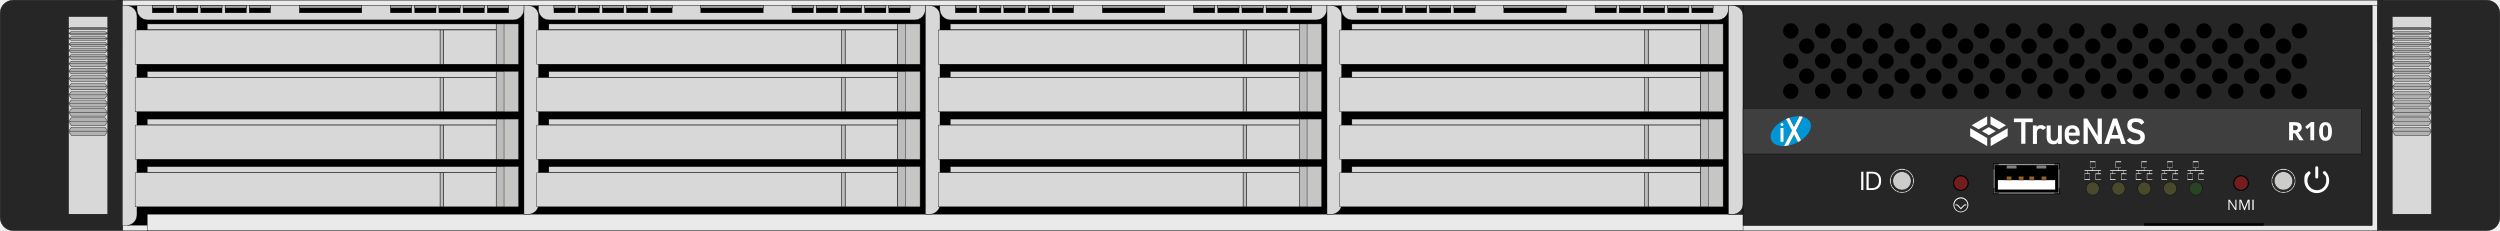
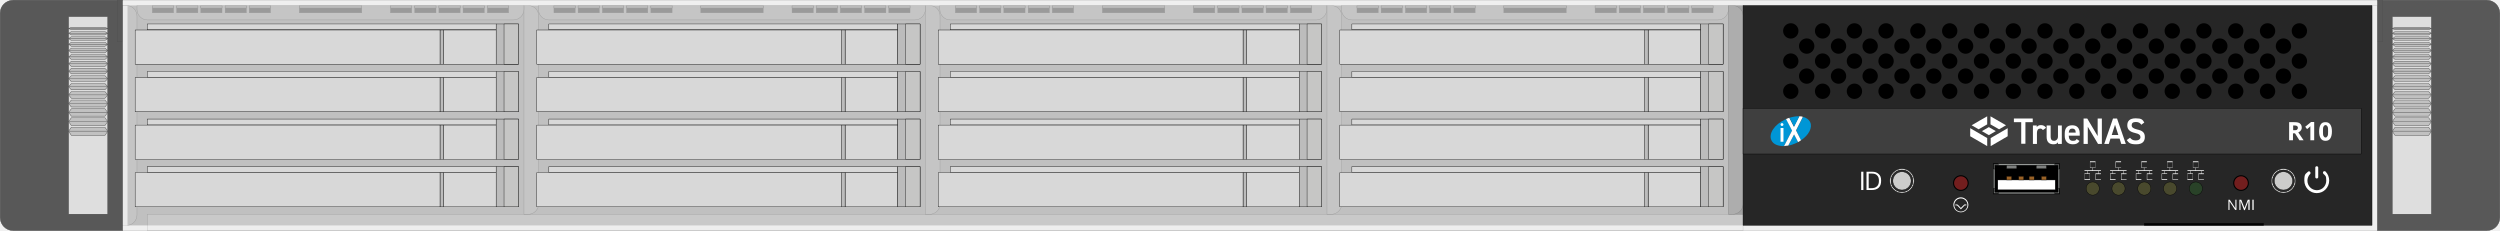
<svg xmlns="http://www.w3.org/2000/svg" id="R10" version="1.1" viewBox="0 0 1367 126.2">
  <defs>
    <style>
      .r10-cls-1 {
        fill-rule: evenodd;
      }

      .r10-cls-1, .r10-cls-2, .r10-cls-3, .r10-cls-4, .r10-cls-5 {
        stroke-width: 0px;
      }

      .r10-cls-1, .r10-cls-4, .r10-cls-6 {
        fill: #fff;
      }

      .r10-cls-7 {
        fill: #294228;
      }

      .r10-cls-7, .r10-cls-8, .r10-cls-9, .r10-cls-10, .r10-cls-11, .r10-cls-12, .r10-cls-13, .r10-cls-14, .r10-cls-15, .r10-cls-16, .r10-cls-17, .r10-cls-18, .r10-cls-19, .r10-cls-20, .r10-cls-21, .r10-cls-6, .r10-cls-22, .r10-cls-23 {
        stroke: #000;
        stroke-width: .2px;
      }

      .r10-cls-7, .r10-cls-19 {
        stroke-miterlimit: 10;
      }

      .r10-cls-2, .r10-cls-13 {
        fill: #000;
      }

      .r10-cls-8 {
        fill: #7e807f;
      }

      .r10-cls-8, .r10-cls-9, .r10-cls-10, .r10-cls-11, .r10-cls-12, .r10-cls-13, .r10-cls-14, .r10-cls-15, .r10-cls-16, .r10-cls-17, .r10-cls-18, .r10-cls-20, .r10-cls-21, .r10-cls-6, .r10-cls-22, .r10-cls-23 {
        stroke-linecap: round;
        stroke-linejoin: round;
      }

      .r10-cls-9 {
        fill: #3f3f3f;
      }

      .r10-cls-10 {
        fill: #b2b2b2;
      }

      .r10-cls-11 {
        fill: none;
      }

      .r10-cls-12 {
        fill: #262626;
      }

      .r10-cls-14 {
        fill: #d8d8d8;
      }

      .r10-cls-15 {
        fill: #c6c6c5;
      }

      .r10-cls-3 {
        fill: #0096d6;
      }

      .r10-cls-16 {
        fill: #9a6226;
      }

      .r10-cls-17 {
        fill: #2b2b2b;
      }

      .r10-cls-18 {
        fill: #a1a4a2;
      }

      .r10-cls-19 {
        fill: #49492d;
      }

      .r10-cls-20 {
        fill: #a5a5a5;
      }

      .r10-cls-21 {
        fill: #bcbcbc;
      }

      .r10-cls-22 {
        fill: #cccccb;
      }

      .r10-cls-5 {
        fill: #721e1e;
      }

      .r10-cls-23 {
        fill: #eaeaea;
      }
+ 
+       /* Contrast Fixes */
+       .sides {
+         opacity: 0.75;
+       }
+ 
+       #R10_CHASSIS .chassis {
+         opacity: 0.2;
+       }
    </style>
  </defs>
  <g id="R10_CHASSIS" data-name="R10 CHASSIS">
-     <g>
+     <g class="chassis">
      <rect class="r10-cls-13" x="69.8" y="3" width="1227.2" height="120.2" />
      <polygon class="r10-cls-23" points="69.8 3 69.8 123.2 1297.1 123.2 1297.1 3 1300 3 1300 126.1 66.9 126.1 66.9 3 69.8 3" />
      <polygon class="r10-cls-23" points="1302.9 .1 1302.9 22.8 1300 22.8 1300 3 66.9 3 66.9 22.8 64.1 22.8 64.1 .1 1302.9 .1" />
    </g>
    <g>
-       <g>
+       <g class="sides">
        <path class="r10-cls-12" d="M67,126.1H7.3c-4,0-7.2-3.2-7.2-7.2V7.3C0,3.3,3.3.1,7.3.1h59.7v126h0Z" />
        <g>
          <rect class="r10-cls-14" x="37.5" y="9.1" width="21.4" height="108" />
          <g>
            <path class="r10-cls-10" d="M39,69.6h18.4c.6.8.9,1.3,1.5,2.2h0c-.6.8-.9,1.3-1.5,2.2h-18.4c-.6-.8-.9-1.3-1.5-2.2h0c.6-.8.9-1.3,1.5-2.2Z" />
            <path class="r10-cls-10" d="M39,64.4h18.4c.6.8.9,1.3,1.5,2.1h0c-.6.8-.9,1.3-1.5,2.1h-18.4c-.6-.8-.9-1.3-1.5-2.1h0c.6-.8.9-1.3,1.5-2.1Z" />
            <path class="r10-cls-10" d="M39,59.5h18.4c.6.8.9,1.2,1.5,2h0c-.6.8-.9,1.2-1.5,2h-18.4c-.6-.8-.9-1.2-1.5-2h0c.6-.8.9-1.2,1.5-2Z" />
            <path class="r10-cls-10" d="M39,54.7h18.4c.6.7.9,1.2,1.5,1.9h0c-.6.7-.9,1.2-1.5,1.9h-18.4c-.6-.7-.9-1.2-1.5-1.9h0c.6-.7.9-1.2,1.5-1.9Z" />
            <path class="r10-cls-10" d="M39,50.1h18.4c.6.7.9,1.1,1.5,1.8h0c-.6.7-.9,1.1-1.5,1.8h-18.4c-.6-.7-.9-1.1-1.5-1.8h0c.6-.7.9-1.1,1.5-1.8Z" />
            <path class="r10-cls-10" d="M39,45.7h18.4c.6.7.9,1,1.5,1.7h0c-.6.7-.9,1-1.5,1.7h-18.4c-.6-.7-.9-1-1.5-1.7h0c.6-.7.9-1,1.5-1.7Z" />
            <path class="r10-cls-10" d="M39,41.4h18.4c.6.6.9,1,1.5,1.6h0c-.6.6-.9,1-1.5,1.6h-18.4c-.6-.6-.9-1-1.5-1.6h0c.6-.6.9-1,1.5-1.6Z" />
            <path class="r10-cls-10" d="M39,37.4h18.4l1.5,1.5h0l-1.5,1.5h-18.4l-1.5-1.5h0l1.5-1.5Z" />
            <path class="r10-cls-10" d="M39,33.5h18.4c.6.6.9.9,1.5,1.4h0c-.6.6-.9.9-1.5,1.4h-18.4c-.6-.6-.9-.9-1.5-1.4h0c.6-.6.9-.9,1.5-1.4Z" />
            <path class="r10-cls-10" d="M39,29.8h18.4c.6.5.9.8,1.5,1.4h0c-.6.5-.9.8-1.5,1.3h-18.4c-.6-.5-.9-.8-1.5-1.3h0c.6-.5.9-.8,1.5-1.4Z" />
            <path class="r10-cls-10" d="M39,26.3h18.4c.6.5.9.8,1.5,1.3h0c-.6.5-.9.8-1.5,1.3h-18.4c-.6-.5-.9-.8-1.5-1.3h0c.6-.5.9-.8,1.5-1.3Z" />
            <path class="r10-cls-10" d="M39,23.1h18.4c.6.4.9.7,1.5,1.1h0c-.6.4-.9.7-1.5,1.1h-18.4c-.6-.4-.9-.7-1.5-1.1h0c.6-.4.9-.7,1.5-1.1Z" />
            <path class="r10-cls-10" d="M39,20.1h18.4c.6.4.9.6,1.5,1h0c-.6.4-.9.6-1.5,1h-18.4c-.6-.4-.9-.6-1.5-1h0c.6-.4.9-.6,1.5-1Z" />
            <path class="r10-cls-10" d="M39,17.3h18.4c.6.4.9.5,1.5.9h0c-.6.4-.9.5-1.5.9h-18.4c-.6-.4-.9-.5-1.5-.9h0c.6-.4.9-.6,1.5-.9Z" />
            <path class="r10-cls-10" d="M39,14.9h18.4c.6.3.9.4,1.5.7h0c-.6.3-.9.4-1.5.7h-18.4c-.6-.3-.9-.4-1.5-.7h0c.6-.3.9-.4,1.5-.7Z" />
          </g>
          <line class="r10-cls-11" x1="37.5" y1="71.7" x2="58.9" y2="71.7" />
          <line class="r10-cls-11" x1="37.5" y1="66.5" x2="58.9" y2="66.5" />
          <line class="r10-cls-11" x1="58.9" y1="61.5" x2="37.5" y2="61.5" />
          <line class="r10-cls-11" x1="37.5" y1="56.6" x2="58.9" y2="56.6" />
          <line class="r10-cls-11" x1="58.9" y1="51.9" x2="37.5" y2="51.9" />
          <line class="r10-cls-11" x1="37.5" y1="47.4" x2="58.9" y2="47.4" />
          <path class="r10-cls-10" d="M58.9,43.1" />
          <line class="r10-cls-11" x1="37.5" y1="43.1" x2="58.9" y2="43.1" />
          <line class="r10-cls-11" x1="58.9" y1="38.9" x2="37.5" y2="38.9" />
          <line class="r10-cls-11" x1="37.5" y1="34.9" x2="58.9" y2="34.9" />
          <line class="r10-cls-11" x1="58.9" y1="31.1" x2="37.5" y2="31.1" />
          <line class="r10-cls-11" x1="37.5" y1="27.5" x2="58.9" y2="27.5" />
          <line class="r10-cls-11" x1="58.9" y1="24.2" x2="37.5" y2="24.2" />
          <line class="r10-cls-11" x1="37.5" y1="21.1" x2="58.9" y2="21.1" />
          <line class="r10-cls-11" x1="58.9" y1="18.2" x2="37.5" y2="18.2" />
          <line class="r10-cls-11" x1="37.5" y1="15.6" x2="58.9" y2="15.6" />
        </g>
      </g>
-       <g>
+       <g class="sides">
        <path class="r10-cls-12" d="M1300,.1h59.7c4,0,7.2,3.2,7.2,7.2v111.6c0,4-3.2,7.2-7.2,7.2h-59.7V.1h0Z" />
        <g>
          <rect class="r10-cls-14" x="1308.1" y="9.1" width="21.4" height="108" />
          <g>
            <path class="r10-cls-10" d="M1309.6,69.6h18.4c.6.8.9,1.3,1.5,2.2h0c-.6.8-.9,1.3-1.5,2.2h-18.4c-.6-.8-.9-1.3-1.5-2.2h0c.6-.8.9-1.3,1.5-2.2Z" />
            <path class="r10-cls-10" d="M1309.6,64.4h18.4c.6.8.9,1.3,1.5,2.1h0c-.6.8-.9,1.3-1.5,2.1h-18.4c-.6-.8-.9-1.3-1.5-2.1h0c.6-.8.9-1.3,1.5-2.1Z" />
            <path class="r10-cls-10" d="M1309.6,59.5h18.4c.6.8.9,1.2,1.5,2h0c-.6.8-.9,1.2-1.5,2h-18.4c-.6-.8-.9-1.2-1.5-2h0c.6-.8.9-1.2,1.5-2Z" />
            <path class="r10-cls-10" d="M1309.6,54.7h18.4c.6.7.9,1.2,1.5,1.9h0c-.6.7-.9,1.2-1.5,1.9h-18.4c-.6-.7-.9-1.2-1.5-1.9h0c.6-.7.9-1.2,1.5-1.9Z" />
            <path class="r10-cls-10" d="M1309.6,50.1h18.4c.6.7.9,1.1,1.5,1.8h0c-.6.7-.9,1.1-1.5,1.8h-18.4c-.6-.7-.9-1.1-1.5-1.8h0c.6-.7.9-1.1,1.5-1.8Z" />
            <path class="r10-cls-10" d="M1309.6,45.7h18.4c.6.7.9,1,1.5,1.7h0c-.6.7-.9,1-1.5,1.7h-18.4c-.6-.7-.9-1-1.5-1.7h0c.6-.7.9-1,1.5-1.7Z" />
            <path class="r10-cls-10" d="M1309.6,41.4h18.4c.6.6.9,1,1.5,1.6h0c-.6.6-.9,1-1.5,1.6h-18.4c-.6-.6-.9-1-1.5-1.6h0c.6-.6.9-1,1.5-1.6Z" />
            <path class="r10-cls-10" d="M1309.6,37.4h18.4c.6.6.9.9,1.5,1.5h0c-.6.6-.9.9-1.5,1.5h-18.4c-.6-.6-.9-.9-1.5-1.5h0c.6-.6.9-.9,1.5-1.5Z" />
            <path class="r10-cls-10" d="M1309.6,33.5h18.4c.6.6.9.9,1.5,1.4h0c-.6.6-.9.9-1.5,1.4h-18.4c-.6-.6-.9-.9-1.5-1.4h0c.6-.6.9-.9,1.5-1.4Z" />
            <path class="r10-cls-10" d="M1309.6,29.8h18.4c.6.5.9.8,1.5,1.4h0c-.6.5-.9.8-1.5,1.3h-18.4c-.6-.5-.9-.8-1.5-1.3h0c.6-.5.9-.8,1.5-1.4Z" />
            <path class="r10-cls-10" d="M1309.6,26.3h18.4c.6.5.9.8,1.5,1.3h0c-.6.5-.9.8-1.5,1.3h-18.4c-.6-.5-.9-.8-1.5-1.3h0c.6-.5.9-.8,1.5-1.3Z" />
            <path class="r10-cls-10" d="M1309.6,23.1h18.4c.6.4.9.7,1.5,1.1h0c-.6.4-.9.7-1.5,1.1h-18.4c-.6-.4-.9-.7-1.5-1.1h0c.6-.4.9-.7,1.5-1.1Z" />
            <path class="r10-cls-10" d="M1309.6,20.1h18.4c.6.4.9.6,1.5,1h0c-.6.4-.9.6-1.5,1h-18.4c-.6-.4-.9-.6-1.5-1h0c.6-.4.9-.6,1.5-1Z" />
            <path class="r10-cls-10" d="M1309.6,17.3h18.4c.6.4.9.5,1.5.9h0c-.6.4-.9.5-1.5.9h-18.4c-.6-.4-.9-.5-1.5-.9h0c.6-.4.9-.6,1.5-.9Z" />
            <path class="r10-cls-10" d="M1309.6,14.9h18.4c.6.3.9.4,1.5.7h0c-.6.3-.9.4-1.5.7h-18.4c-.6-.3-.9-.4-1.5-.7h0c.6-.3.9-.4,1.5-.7Z" />
          </g>
          <line class="r10-cls-11" x1="1308.1" y1="71.7" x2="1329.5" y2="71.7" />
          <line class="r10-cls-11" x1="1308.1" y1="66.5" x2="1329.5" y2="66.5" />
          <line class="r10-cls-11" x1="1329.5" y1="61.5" x2="1308.1" y2="61.5" />
          <line class="r10-cls-11" x1="1308.1" y1="56.6" x2="1329.5" y2="56.6" />
          <line class="r10-cls-11" x1="1329.5" y1="51.9" x2="1308.1" y2="51.9" />
          <line class="r10-cls-11" x1="1308.1" y1="47.4" x2="1329.5" y2="47.4" />
          <path class="r10-cls-10" d="M1329.5,43.1" />
          <line class="r10-cls-11" x1="1308.1" y1="43.1" x2="1329.5" y2="43.1" />
          <line class="r10-cls-11" x1="1329.5" y1="38.9" x2="1308.1" y2="38.9" />
          <line class="r10-cls-11" x1="1308.1" y1="34.9" x2="1329.5" y2="34.9" />
          <line class="r10-cls-11" x1="1329.5" y1="31.1" x2="1308.1" y2="31.1" />
          <line class="r10-cls-11" x1="1308.1" y1="27.5" x2="1329.5" y2="27.5" />
          <line class="r10-cls-11" x1="1329.5" y1="24.2" x2="1308.1" y2="24.2" />
          <line class="r10-cls-11" x1="1308.1" y1="21.1" x2="1329.5" y2="21.1" />
          <line class="r10-cls-11" x1="1329.5" y1="18.2" x2="1308.1" y2="18.2" />
          <line class="r10-cls-11" x1="1308.1" y1="15.6" x2="1329.5" y2="15.6" />
        </g>
      </g>
    </g>
-     <rect class="r10-cls-23" x="80.5" y="117.1" width="872.6" height="9" />
-     <g>
+     <rect class="chassis r10-cls-23" x="80.5" y="117.1" width="872.6" height="9" />
+     <g class="chassis">
      <path class="r10-cls-14" d="M74.9,8.8v108.7c0,3.2-2.6,5.8-5.8,5.8h-2.2V3h2.2c3.2,0,5.8,2.6,5.8,5.8Z" />
      <path class="r10-cls-14" d="M294.5,8.5v103.2c0,3-2.6,5.5-5.8,5.5h-2.2V3h2.2c3.2,0,5.8,2.4,5.8,5.5Z" />
      <g>
        <path class="r10-cls-14" d="M280.7,10.9H80.7c-3.2,0-5.8-2.6-5.8-5.8v-2.2h211.6v2.2c0,3.2-2.6,5.8-5.8,5.8Z" />
        <g>
          <g>
            <rect class="r10-cls-13" x="83.3" y="3" width="11.6" height="4" />
            <rect class="r10-cls-20" x="83.3" y="3" width="11.6" height="1.4" />
          </g>
          <g>
            <rect class="r10-cls-13" x="96.6" y="3" width="11.6" height="4" />
            <rect class="r10-cls-20" x="96.6" y="3" width="11.6" height="1.4" />
          </g>
          <g>
            <rect class="r10-cls-13" x="109.8" y="3" width="11.6" height="4" />
            <rect class="r10-cls-20" x="109.8" y="3" width="11.6" height="1.4" />
          </g>
          <g>
            <rect class="r10-cls-13" x="123.1" y="3" width="11.6" height="4" />
            <rect class="r10-cls-20" x="123.1" y="3" width="11.6" height="1.4" />
          </g>
          <g>
            <rect class="r10-cls-13" x="136.3" y="3" width="11.6" height="4" />
            <rect class="r10-cls-20" x="136.3" y="3" width="11.6" height="1.4" />
          </g>
        </g>
        <g>
          <g>
            <rect class="r10-cls-13" x="266.5" y="3" width="11.6" height="4" />
            <rect class="r10-cls-20" x="266.5" y="3" width="11.6" height="1.4" />
          </g>
          <g>
            <rect class="r10-cls-13" x="253.2" y="3" width="11.6" height="4" />
            <rect class="r10-cls-20" x="253.2" y="3" width="11.6" height="1.4" />
          </g>
          <g>
            <rect class="r10-cls-13" x="240" y="3" width="11.6" height="4" />
            <rect class="r10-cls-20" x="240" y="3" width="11.6" height="1.4" />
          </g>
          <g>
            <rect class="r10-cls-13" x="226.8" y="3" width="11.6" height="4" />
            <rect class="r10-cls-20" x="226.8" y="3" width="11.6" height="1.4" />
          </g>
          <g>
            <rect class="r10-cls-13" x="213.5" y="3" width="11.6" height="4" />
            <rect class="r10-cls-20" x="213.5" y="3" width="11.6" height="1.4" />
          </g>
        </g>
        <g>
          <rect class="r10-cls-13" x="163.7" y="3" width="34.1" height="4" />
          <rect class="r10-cls-20" x="163.7" y="3" width="34.1" height="1.4" />
        </g>
      </g>
    </g>
-     <g>
+     <g class="chassis">
      <path class="r10-cls-14" d="M514,8.5v103.2c0,3-2.6,5.5-5.8,5.5h-2.2V3h2.2c3.2,0,5.8,2.4,5.8,5.5Z" />
      <g>
        <path class="r10-cls-14" d="M500.3,10.9h-200.1c-3.2,0-5.8-2.6-5.8-5.8v-2.2h211.6v2.2c0,3.2-2.6,5.8-5.8,5.8h0Z" />
        <g>
          <g>
            <rect class="r10-cls-13" x="302.9" y="3" width="11.6" height="4" />
            <rect class="r10-cls-20" x="302.9" y="3" width="11.6" height="1.4" />
          </g>
          <g>
            <rect class="r10-cls-13" x="316.1" y="3" width="11.6" height="4" />
            <rect class="r10-cls-20" x="316.1" y="3" width="11.6" height="1.4" />
          </g>
          <g>
            <rect class="r10-cls-13" x="329.4" y="3" width="11.6" height="4" />
            <rect class="r10-cls-20" x="329.4" y="3" width="11.6" height="1.4" />
          </g>
          <g>
            <rect class="r10-cls-13" x="342.6" y="3" width="11.6" height="4" />
            <rect class="r10-cls-20" x="342.6" y="3" width="11.6" height="1.4" />
          </g>
          <g>
            <rect class="r10-cls-13" x="355.9" y="3" width="11.6" height="4" />
            <rect class="r10-cls-20" x="355.9" y="3" width="11.6" height="1.4" />
          </g>
        </g>
        <g>
          <g>
            <rect class="r10-cls-13" x="486" y="3" width="11.6" height="4" />
            <rect class="r10-cls-20" x="486" y="3" width="11.6" height="1.4" />
          </g>
          <g>
            <rect class="r10-cls-13" x="472.8" y="3" width="11.6" height="4" />
            <rect class="r10-cls-20" x="472.8" y="3" width="11.6" height="1.4" />
          </g>
          <g>
            <rect class="r10-cls-13" x="459.5" y="3" width="11.6" height="4" />
            <rect class="r10-cls-20" x="459.5" y="3" width="11.6" height="1.4" />
          </g>
          <g>
            <rect class="r10-cls-13" x="446.3" y="3" width="11.6" height="4" />
            <rect class="r10-cls-20" x="446.3" y="3" width="11.6" height="1.4" />
          </g>
          <g>
            <rect class="r10-cls-13" x="433.1" y="3" width="11.6" height="4" />
            <rect class="r10-cls-20" x="433.1" y="3" width="11.6" height="1.4" />
          </g>
        </g>
        <g>
          <rect class="r10-cls-13" x="383.2" y="3" width="34.1" height="4" />
          <rect class="r10-cls-20" x="383.2" y="3" width="34.1" height="1.4" />
        </g>
      </g>
    </g>
-     <g>
+     <g class="chassis">
      <path class="r10-cls-14" d="M733.6,8.5v103.2c0,3-2.6,5.5-5.8,5.5h-2.2V3h2.2c3.2,0,5.8,2.4,5.8,5.5Z" />
      <g>
        <path class="r10-cls-14" d="M719.8,10.9h-200.1c-3.2,0-5.8-2.6-5.8-5.8v-2.2h211.6v2.2c0,3.2-2.6,5.8-5.8,5.8h0Z" />
        <g>
          <g>
            <rect class="r10-cls-13" x="522.4" y="3" width="11.6" height="4" />
            <rect class="r10-cls-20" x="522.4" y="3" width="11.6" height="1.4" />
          </g>
          <g>
            <rect class="r10-cls-13" x="535.7" y="3" width="11.6" height="4" />
            <rect class="r10-cls-20" x="535.7" y="3" width="11.6" height="1.4" />
          </g>
          <g>
            <rect class="r10-cls-13" x="548.9" y="3" width="11.6" height="4" />
            <rect class="r10-cls-20" x="548.9" y="3" width="11.6" height="1.4" />
          </g>
          <g>
            <rect class="r10-cls-13" x="562.2" y="3" width="11.6" height="4" />
            <rect class="r10-cls-20" x="562.2" y="3" width="11.6" height="1.4" />
          </g>
          <g>
            <rect class="r10-cls-13" x="575.4" y="3" width="11.6" height="4" />
            <rect class="r10-cls-20" x="575.4" y="3" width="11.6" height="1.4" />
          </g>
        </g>
        <g>
          <g>
            <rect class="r10-cls-13" x="705.6" y="3" width="11.6" height="4" />
            <rect class="r10-cls-20" x="705.6" y="3" width="11.6" height="1.4" />
          </g>
          <g>
            <rect class="r10-cls-13" x="692.3" y="3" width="11.6" height="4" />
            <rect class="r10-cls-20" x="692.3" y="3" width="11.6" height="1.4" />
          </g>
          <g>
            <rect class="r10-cls-13" x="679.1" y="3" width="11.6" height="4" />
            <rect class="r10-cls-20" x="679.1" y="3" width="11.6" height="1.4" />
          </g>
          <g>
            <rect class="r10-cls-13" x="665.9" y="3" width="11.6" height="4" />
            <rect class="r10-cls-20" x="665.9" y="3" width="11.6" height="1.4" />
          </g>
          <g>
            <rect class="r10-cls-13" x="652.6" y="3" width="11.6" height="4" />
            <rect class="r10-cls-20" x="652.6" y="3" width="11.6" height="1.4" />
          </g>
        </g>
        <g>
          <rect class="r10-cls-13" x="602.8" y="3" width="34.1" height="4" />
          <rect class="r10-cls-20" x="602.8" y="3" width="34.1" height="1.4" />
        </g>
      </g>
    </g>
-     <rect class="r10-cls-12" x="945.2" y="3" width="7.9" height="114.1" />
-     <g>
+     <rect class="chassis r10-cls-12" x="945.2" y="3" width="7.9" height="114.1" />
+     <g class="chassis">
      <path class="r10-cls-14" d="M953.1,8.5v103.2c0,3-2.6,5.5-5.8,5.5h-2.2V3h2.2c3.2,0,5.8,2.4,5.8,5.5Z" />
      <g>
        <path class="r10-cls-14" d="M939.4,10.9h-200.1c-3.2,0-5.8-2.6-5.8-5.8v-2.2h211.6v2.2c0,3.2-2.6,5.8-5.8,5.8h0Z" />
        <g>
          <g>
            <rect class="r10-cls-13" x="742" y="3" width="11.6" height="4" />
            <rect class="r10-cls-20" x="742" y="3" width="11.6" height="1.4" />
          </g>
          <g>
            <rect class="r10-cls-13" x="755.2" y="3" width="11.6" height="4" />
            <rect class="r10-cls-20" x="755.2" y="3" width="11.6" height="1.4" />
          </g>
          <g>
            <rect class="r10-cls-13" x="768.5" y="3" width="11.6" height="4" />
            <rect class="r10-cls-20" x="768.5" y="3" width="11.6" height="1.4" />
          </g>
          <g>
            <rect class="r10-cls-13" x="781.7" y="3" width="11.6" height="4" />
            <rect class="r10-cls-20" x="781.7" y="3" width="11.6" height="1.4" />
          </g>
          <g>
            <rect class="r10-cls-13" x="795" y="3" width="11.6" height="4" />
            <rect class="r10-cls-20" x="795" y="3" width="11.6" height="1.4" />
          </g>
        </g>
        <g>
          <g>
            <rect class="r10-cls-13" x="925.1" y="3" width="11.6" height="4" />
            <rect class="r10-cls-20" x="925.1" y="3" width="11.6" height="1.4" />
          </g>
          <g>
            <rect class="r10-cls-13" x="911.9" y="3" width="11.6" height="4" />
            <rect class="r10-cls-20" x="911.9" y="3" width="11.6" height="1.4" />
          </g>
          <g>
            <rect class="r10-cls-13" x="898.6" y="3" width="11.6" height="4" />
            <rect class="r10-cls-20" x="898.6" y="3" width="11.6" height="1.4" />
          </g>
          <g>
            <rect class="r10-cls-13" x="885.4" y="3" width="11.6" height="4" />
            <rect class="r10-cls-20" x="885.4" y="3" width="11.6" height="1.4" />
          </g>
          <g>
            <rect class="r10-cls-13" x="872.2" y="3" width="11.6" height="4" />
            <rect class="r10-cls-20" x="872.2" y="3" width="11.6" height="1.4" />
          </g>
        </g>
        <g>
          <rect class="r10-cls-13" x="822.3" y="3" width="34.1" height="4" />
          <rect class="r10-cls-20" x="822.3" y="3" width="34.1" height="1.4" />
        </g>
      </g>
    </g>
    <rect class="r10-cls-12" x="953.1" y="3" width="343.9" height="120.2" />
    <g>
      <g>
        <circle class="r10-cls-2" cx="1239.9" cy="16.9" r="4.2" />
        <circle class="r10-cls-2" cx="1239.9" cy="49.9" r="4.2" />
        <circle class="r10-cls-2" cx="1239.9" cy="33.4" r="4.2" />
      </g>
      <g>
        <circle class="r10-cls-2" cx="1257.3" cy="16.9" r="4.2" />
        <circle class="r10-cls-2" cx="1257.3" cy="49.9" r="4.2" />
        <circle class="r10-cls-2" cx="1257.3" cy="33.4" r="4.2" />
      </g>
      <g>
        <circle class="r10-cls-2" cx="1222.5" cy="16.9" r="4.2" />
        <circle class="r10-cls-2" cx="1222.5" cy="49.9" r="4.2" />
        <circle class="r10-cls-2" cx="1222.5" cy="33.4" r="4.2" />
      </g>
      <g>
        <circle class="r10-cls-2" cx="1205.1" cy="16.9" r="4.2" />
        <circle class="r10-cls-2" cx="1205.1" cy="49.9" r="4.2" />
        <circle class="r10-cls-2" cx="1205.1" cy="33.4" r="4.2" />
      </g>
      <g>
        <circle class="r10-cls-2" cx="1187.8" cy="16.9" r="4.2" />
        <circle class="r10-cls-2" cx="1187.8" cy="49.9" r="4.2" />
        <circle class="r10-cls-2" cx="1187.8" cy="33.4" r="4.2" />
      </g>
      <g>
        <circle class="r10-cls-2" cx="1170.4" cy="16.9" r="4.2" />
        <circle class="r10-cls-2" cx="1170.4" cy="49.9" r="4.2" />
        <circle class="r10-cls-2" cx="1170.4" cy="33.4" r="4.2" />
      </g>
      <g>
        <circle class="r10-cls-2" cx="1153" cy="16.9" r="4.2" />
        <circle class="r10-cls-2" cx="1153" cy="49.9" r="4.2" />
        <circle class="r10-cls-2" cx="1153" cy="33.4" r="4.2" />
      </g>
      <g>
        <circle class="r10-cls-2" cx="1135.6" cy="16.9" r="4.2" />
        <circle class="r10-cls-2" cx="1135.6" cy="49.9" r="4.2" />
        <circle class="r10-cls-2" cx="1135.6" cy="33.4" r="4.2" />
      </g>
      <g>
        <circle class="r10-cls-2" cx="1118.2" cy="16.9" r="4.2" />
        <circle class="r10-cls-2" cx="1118.2" cy="49.9" r="4.2" />
        <circle class="r10-cls-2" cx="1118.2" cy="33.4" r="4.2" />
      </g>
      <g>
        <circle class="r10-cls-2" cx="1100.9" cy="16.9" r="4.2" />
        <circle class="r10-cls-2" cx="1100.9" cy="49.9" r="4.2" />
        <circle class="r10-cls-2" cx="1100.9" cy="33.4" r="4.2" />
      </g>
      <g>
        <circle class="r10-cls-2" cx="1083.5" cy="16.9" r="4.2" />
        <circle class="r10-cls-2" cx="1083.5" cy="49.9" r="4.2" />
        <circle class="r10-cls-2" cx="1083.5" cy="33.4" r="4.2" />
      </g>
      <g>
        <circle class="r10-cls-2" cx="1066.1" cy="16.9" r="4.2" />
        <circle class="r10-cls-2" cx="1066.1" cy="49.9" r="4.2" />
        <circle class="r10-cls-2" cx="1066.1" cy="33.4" r="4.2" />
      </g>
      <g>
        <circle class="r10-cls-2" cx="1048.7" cy="16.9" r="4.2" />
        <circle class="r10-cls-2" cx="1048.7" cy="49.9" r="4.2" />
        <circle class="r10-cls-2" cx="1048.7" cy="33.4" r="4.2" />
      </g>
      <g>
        <circle class="r10-cls-2" cx="1031.3" cy="16.9" r="4.2" />
        <circle class="r10-cls-2" cx="1031.3" cy="49.9" r="4.2" />
        <circle class="r10-cls-2" cx="1031.3" cy="33.4" r="4.2" />
      </g>
      <g>
        <circle class="r10-cls-2" cx="1014" cy="16.9" r="4.2" />
        <circle class="r10-cls-2" cx="1014" cy="49.9" r="4.2" />
        <circle class="r10-cls-2" cx="1014" cy="33.4" r="4.2" />
      </g>
      <g>
        <circle class="r10-cls-2" cx="996.6" cy="16.9" r="4.2" />
        <circle class="r10-cls-2" cx="996.6" cy="49.9" r="4.2" />
        <circle class="r10-cls-2" cx="996.6" cy="33.4" r="4.2" />
      </g>
      <g>
        <circle class="r10-cls-2" cx="979.2" cy="16.9" r="4.2" />
        <circle class="r10-cls-2" cx="979.2" cy="49.9" r="4.2" />
        <circle class="r10-cls-2" cx="979.2" cy="33.4" r="4.2" />
      </g>
      <g>
        <circle class="r10-cls-2" cx="1231.2" cy="25.2" r="4.2" />
        <circle class="r10-cls-2" cx="1231.2" cy="41.6" r="4.2" />
      </g>
      <g>
        <circle class="r10-cls-2" cx="1248.6" cy="25.2" r="4.2" />
        <circle class="r10-cls-2" cx="1248.6" cy="41.6" r="4.2" />
      </g>
      <g>
        <circle class="r10-cls-2" cx="1213.8" cy="25.2" r="4.2" />
        <circle class="r10-cls-2" cx="1213.8" cy="41.6" r="4.2" />
      </g>
      <g>
        <circle class="r10-cls-2" cx="1196.4" cy="25.2" r="4.2" />
        <circle class="r10-cls-2" cx="1196.4" cy="41.6" r="4.2" />
      </g>
      <g>
        <circle class="r10-cls-2" cx="1179.1" cy="25.2" r="4.2" />
        <circle class="r10-cls-2" cx="1179.1" cy="41.6" r="4.2" />
      </g>
      <g>
        <circle class="r10-cls-2" cx="1161.7" cy="25.2" r="4.2" />
        <circle class="r10-cls-2" cx="1161.7" cy="41.6" r="4.2" />
      </g>
      <g>
        <circle class="r10-cls-2" cx="1144.3" cy="25.2" r="4.2" />
        <circle class="r10-cls-2" cx="1144.3" cy="41.6" r="4.2" />
      </g>
      <g>
        <circle class="r10-cls-2" cx="1126.9" cy="25.2" r="4.2" />
        <circle class="r10-cls-2" cx="1126.9" cy="41.6" r="4.2" />
      </g>
      <g>
        <circle class="r10-cls-2" cx="1109.5" cy="25.2" r="4.2" />
        <circle class="r10-cls-2" cx="1109.5" cy="41.6" r="4.2" />
      </g>
      <g>
        <circle class="r10-cls-2" cx="1092.2" cy="25.2" r="4.2" />
        <circle class="r10-cls-2" cx="1092.2" cy="41.6" r="4.2" />
      </g>
      <g>
        <circle class="r10-cls-2" cx="1074.8" cy="25.2" r="4.2" />
        <circle class="r10-cls-2" cx="1074.8" cy="41.6" r="4.2" />
      </g>
      <g>
        <circle class="r10-cls-2" cx="1057.4" cy="25.2" r="4.2" />
        <circle class="r10-cls-2" cx="1057.4" cy="41.6" r="4.2" />
      </g>
      <g>
        <circle class="r10-cls-2" cx="1040" cy="25.2" r="4.2" />
        <circle class="r10-cls-2" cx="1040" cy="41.6" r="4.2" />
      </g>
      <g>
        <path class="r10-cls-2" d="M1022.6,21c2.3,0,4.2,1.9,4.2,4.2s-1.9,4.2-4.2,4.2-4.2-1.9-4.2-4.2,1.9-4.2,4.2-4.2Z" />
        <path class="r10-cls-2" d="M1022.6,37.4c2.3,0,4.2,1.9,4.2,4.2s-1.9,4.2-4.2,4.2-4.2-1.9-4.2-4.2,1.9-4.2,4.2-4.2Z" />
      </g>
      <g>
        <circle class="r10-cls-2" cx="1005.3" cy="25.2" r="4.2" />
        <circle class="r10-cls-2" cx="1005.3" cy="41.6" r="4.2" />
      </g>
      <g>
        <circle class="r10-cls-2" cx="987.9" cy="25.2" r="4.2" />
        <circle class="r10-cls-2" cx="987.9" cy="41.6" r="4.2" />
      </g>
    </g>
    <g>
      <rect class="r10-cls-9" x="953.1" y="59.2" width="338" height="25" />
      <g>
        <g>
          <path class="r10-cls-4" d="M1097.8,70.1v4.4c-3.1,1.8-6.2,3.6-9.3,5.4v-4.4c3.1-1.8,6.2-3.6,9.3-5.4Z" />
          <path class="r10-cls-4" d="M1077.3,74.5v-4.4c3.1,1.8,6.2,3.6,9.3,5.4v4.4c-3.1-1.8-6.2-3.6-9.3-5.4Z" />
          <path class="r10-cls-4" d="M1093.1,70.7c-1.6-.9-3.1-1.8-4.7-2.7v-4.4c2.9,1.7,5.7,3.3,8.5,4.9-1.3.8-2.6,1.5-3.8,2.2Z" />
          <path class="r10-cls-4" d="M1078.1,68.5c2.9-1.7,5.6-3.3,8.5-4.9v4.4c-1.5.9-3.1,1.8-4.7,2.7-1.3-.7-2.5-1.4-3.8-2.2Z" />
          <path class="r10-cls-4" d="M1091.3,71.7c-1.3.8-2.5,1.5-3.8,2.2-1.3-.7-2.5-1.5-3.8-2.2,1.3-.7,2.5-1.5,3.8-2.2,1.3.7,2.5,1.4,3.8,2.2Z" />
        </g>
        <g>
          <path class="r10-cls-4" d="M1111.5,64.8v2h-4v11.8h-2.3v-11.8h-4v-2h10.3Z" />
          <path class="r10-cls-4" d="M1117,71.1c-.3-.5-.8-.8-1.4-.8-1.1,0-1.8.8-1.8,2.3v6.1h-2.2v-10.1h2.1v.9c.4-.6,1.1-1.1,2.3-1.1s2.2.5,2.8,1.5l-1.7,1.2h-.1Z" />
          <path class="r10-cls-4" d="M1127.4,78.7h-2.1v-.9c-.5.7-1.1,1.1-2.5,1.1-2.1,0-3.7-1.1-3.7-4v-6.3h2.2v6.1c0,1.8.8,2.3,1.9,2.3s2.1-.9,2.1-2.3v-6.1h2.1v10.1Z" />
          <path class="r10-cls-4" d="M1137,77.2c-.7,1.2-1.8,1.7-3.6,1.7-2.9,0-4.4-1.9-4.4-4.5v-1.4c0-3,1.4-4.5,4.1-4.5s4.1,1.6,4.1,4.6v1.1h-6c0,1.6.6,2.8,2.2,2.8s1.7-.4,2.1-1l1.6,1.1h0ZM1131.2,72.5h3.8c0-1.5-.7-2.2-1.9-2.2s-1.8.8-1.9,2.2Z" />
          <path class="r10-cls-4" d="M1149.3,64.8v13.9h-2.1l-5.6-9.4v9.4h-2.3v-13.9h2l5.7,9.6v-9.6h2.3Z" />
          <path class="r10-cls-4" d="M1150.6,78.7l4.8-13.9h2.2l4.8,13.9h-2.5l-.9-2.9h-5l-.9,2.9h-2.5ZM1154.6,73.8h3.7l-1.8-5.6-1.8,5.6h0Z" />
          <path class="r10-cls-4" d="M1170.9,68.2c-.7-.9-1.4-1.5-3-1.5s-2.3.6-2.3,1.8,1,1.8,3,2.3c2.8.6,4.2,1.6,4.2,4.1s-1.4,4-4.7,4-4-.7-5.2-2.3l1.8-1.3c.8,1,1.6,1.5,3.2,1.5s2.5-.8,2.5-1.8-.6-1.8-3-2.3c-2.7-.6-4.2-1.8-4.2-4.2s1.4-3.8,4.6-3.8,3.8.7,4.7,2.3l-1.8,1.3h.2Z" />
        </g>
      </g>
      <g>
        <path class="r10-cls-3" d="M979.9,71.4l-4.4,8.5c-3.3,0-5.9-1-6.9-3.2-1.7-3.6,1.7-8.7,7.6-11.4.2,0,.3-.2.5-.2l3.3,6.3h0Z" />
        <path class="r10-cls-3" d="M984.8,76.7l-2.7-5.3h0l3.8-7.5c1.8.5,3.2,1.4,3.9,2.9,1.4,3-.8,7.1-5,9.9Z" />
        <path class="r10-cls-3" d="M983.2,77.7c-.3.2-.6.3-1,.5-1.5.7-3,1.2-4.4,1.4l3.2-6.1,2.2,4.2Z" />
        <path class="r10-cls-4" d="M982.1,71.4l2.7,5.3c-.5.4-1.1.7-1.6,1l-2.2-4.2-3.2,6.1c-.8,0-1.6.2-2.3.3l4.4-8.5-3.3-6.3c.6-.3,1.2-.5,1.8-.7l2.5,4.9,2.9-5.7c.7,0,1.4,0,2,.3l-3.8,7.5h0Z" />
        <path class="r10-cls-3" d="M983.9,63.6l-2.9,5.7-2.5-4.9c1.9-.6,3.8-.9,5.4-.8Z" />
        <rect class="r10-cls-4" x="973.6" y="70" width="1.6" height="7.5" />
        <path class="r10-cls-4" d="M974.4,67.3h0c.4,0,.8.4.8.8h0c0,.4-.4.8-.8.8h0c-.4,0-.8-.4-.8-.8h0c0-.4.4-.8.8-.8Z" />
      </g>
      <g>
        <path class="r10-cls-4" d="M1253.8,72.9v3.8h-2.1v-9.9h2.9c1.4,0,2.4.2,3,.7s1,1.2,1,2.2-.2,1.1-.5,1.6-.8.8-1.4,1.1c1.5,2.2,2.5,3.7,2.9,4.3h-2.3l-2.4-3.8s-1.1,0-1.1,0ZM1253.8,71.2h.7c.7,0,1.2,0,1.5-.3s.5-.6.5-1-.2-.8-.5-1-.8-.3-1.5-.3h-.6v2.7h0Z" />
        <path class="r10-cls-4" d="M1265.4,76.7h-2.1v-7.7c-.3.3-.6.6-.7.7l-1.1.9-1-1.3,3.2-2.6h1.7v9.9h0Z" />
        <path class="r10-cls-4" d="M1275.1,71.8c0,1.7-.3,3-.9,3.9s-1.4,1.3-2.6,1.3-2-.4-2.6-1.3-.9-2.1-.9-3.8.3-3,.9-3.9,1.4-1.2,2.6-1.2,2,.4,2.6,1.3.9,2.1.9,3.8h0ZM1270.2,71.8c0,1.2,0,2.1.3,2.6s.6.8,1.1.8.8-.3,1.1-.8.3-1.4.3-2.6,0-2.1-.3-2.6-.6-.8-1.1-.8-.8.3-1.1.8-.3,1.4-.3,2.6Z" />
      </g>
    </g>
    <rect class="r10-cls-13" x="1172.5" y="122.1" width="65.2" height="1.1" />
    <circle class="r10-cls-2" cx="1072.2" cy="100.1" r="4.3" />
    <circle class="r10-cls-5" cx="1072.2" cy="100.1" r="3.7" />
    <path class="r10-cls-1" d="M1072.2,107.9c-2.3,0-4.1,1.9-4.1,4.1s1.9,4.1,4.1,4.1,4.1-1.9,4.1-4.1-1.9-4.1-4.1-4.1ZM1072.2,115.7c-2,0-3.6-1.6-3.6-3.6s1.6-3.6,3.6-3.6,3.6,1.6,3.6,3.6-1.6,3.6-3.6,3.6Z" />
    <polygon class="r10-cls-4" points="1075.2 111.8 1075.2 112.3 1074.3 112.3 1072.2 114.5 1071.8 114 1070.1 112.3 1069.2 112.3 1069.2 111.8 1070.3 111.8 1070.9 112.3 1072.2 113.7 1074.1 111.8 1075.2 111.8" />
    <circle class="r10-cls-2" cx="1225.4" cy="100.1" r="4.3" />
    <circle class="r10-cls-5" cx="1225.4" cy="100.1" r="3.7" />
    <g>
      <g>
        <circle class="r10-cls-22" cx="1040" cy="98.9" r="6.7" />
        <circle class="r10-cls-22" cx="1040" cy="98.9" r="5.9" />
        <circle class="r10-cls-17" cx="1040" cy="98.9" r="5.9" />
        <circle class="r10-cls-22" cx="1040" cy="98.9" r="5" />
      </g>
      <g>
        <path class="r10-cls-4" d="M1017.7,93.9v10h1.2v-10h-1.2Z" />
        <path class="r10-cls-4" d="M1027.3,95.2c-.9-.9-2.1-1.3-3.6-1.3h-3.1v10h2.8c1.7,0,3-.4,3.9-1.3s1.3-2.1,1.3-3.8-.4-2.8-1.3-3.6h0ZM1026.3,101.9c-.7.7-1.7,1-3.1,1h-1.4v-8h1.7c1.3,0,2.3.3,2.9,1,.7.7,1,1.6,1,2.9s-.3,2.4-1,3h0Z" />
      </g>
    </g>
    <g>
      <circle class="r10-cls-22" cx="1248.6" cy="98.9" r="6.7" />
      <circle class="r10-cls-22" cx="1248.6" cy="98.9" r="5.9" />
      <circle class="r10-cls-17" cx="1248.6" cy="98.9" r="5.9" />
      <circle class="r10-cls-22" cx="1248.6" cy="98.9" r="5" />
    </g>
    <g>
      <path class="r10-cls-4" d="M1267.6,91.6v5.3c0,.4-.4.7-.8.7s-.8-.3-.8-.7v-5.3c0-.4.4-.7.8-.7s.8.3.8.7Z" />
      <path class="r10-cls-4" d="M1273.6,98.7c0,3.8-3,6.9-6.8,6.9s-6.8-3.1-6.8-6.9.7-3.5,2-4.8c.3-.3.8-.3,1.1,0,0,0,.3.3.3.6s0,.4-.2.6c-1,1-1.5,2.4-1.5,3.7,0,2.9,2.3,5.2,5.2,5.2s5.1-2.4,5.1-5.2-.5-2.7-1.5-3.7c0,0-.3-.3-.3-.6s0-.4.2-.6c0-.2.3-.3.6-.3s.4,0,.6.2c1.3,1.3,2,3.1,2,4.9h0Z" />
    </g>
    <path class="r10-cls-4" d="M1139.8,94.8h1.4v-1.3h-1.4s0,0,0-.2,0-.2,0-.2h4.4v-1.3h-1.4s0,0,0-.2v-3.2c0,0,0-.2,0-.2h3s0,0,0,.2v3.2s0,.2,0,.2h-1.4v1.3h4.4s0,0,0,.2,0,.2,0,.2h-1.4v1.3h1.4s0,0,0,.2v3.2s0,.2,0,.2h-3s0,0,0-.2v-3.2c0,0,0-.2,0-.2h1.4v-1.3h-5.8v1.3h1.4s0,0,0,.2v3.2s0,.2,0,.2h-3s0,0,0-.2v-3.2c0,0,0-.2,0-.2ZM1145.7,91.6v-2.9h-2.8v2.9h2.8ZM1146,95.2v2.9h2.8v-2.9h-2.8ZM1139.9,98h2.8v-2.9h-2.8v2.9Z" />
    <circle class="r10-cls-19" cx="1144.3" cy="103.1" r="3.6" />
    <path class="r10-cls-4" d="M1182,94.8h1.4v-1.3h-1.4s0,0,0-.2,0-.2,0-.2h4.4v-1.3h-1.4s0,0,0-.2v-3.2c0,0,0-.2,0-.2h3s0,0,0,.2v3.2s0,.2,0,.2h-1.4v1.3h4.4s0,0,0,.2,0,.2,0,.2h-1.4v1.3h1.4s0,0,0,.2v3.2s0,.2,0,.2h-3s0,0,0-.2v-3.2c0,0,0-.2,0-.2h1.4v-1.3h-5.8v1.3h1.4s0,0,0,.2v3.2s0,.2,0,.2h-3s0,0,0-.2v-3.2c0,0,0-.2,0-.2ZM1187.9,91.6v-2.9h-2.8v2.9h2.8ZM1188.2,95.2v2.9h2.8v-2.9h-2.8ZM1182.2,98h2.8v-2.9h-2.8v2.9Z" />
    <circle class="r10-cls-19" cx="1186.6" cy="103.1" r="3.6" />
    <path class="r10-cls-4" d="M1167.9,94.8h1.4v-1.3h-1.4s0,0,0-.2,0-.2,0-.2h4.4v-1.3h-1.4s0,0,0-.2v-3.2c0,0,0-.2,0-.2h3s0,0,0,.2v3.2s0,.2,0,.2h-1.4v1.3h4.4s0,0,0,.2,0,.2,0,.2h-1.4v1.3h1.4s0,0,0,.2v3.2s0,.2,0,.2h-3s0,0,0-.2v-3.2c0,0,0-.2,0-.2h1.4v-1.3h-5.8v1.3h1.4s0,0,0,.2v3.2s0,.2,0,.2h-3s0,0,0-.2v-3.2c0,0,0-.2,0-.2ZM1173.9,91.6v-2.9h-2.8v2.9h2.8ZM1174.1,95.2v2.9h2.8v-2.9h-2.8ZM1168.1,98h2.8v-2.9h-2.8v2.9Z" />
    <circle class="r10-cls-19" cx="1172.5" cy="103.1" r="3.6" />
    <path class="r10-cls-4" d="M1153.8,94.8h1.4v-1.3h-1.4s0,0,0-.2,0-.2,0-.2h4.4v-1.3h-1.4s0,0,0-.2v-3.2c0,0,0-.2,0-.2h3s0,0,0,.2v3.2s0,.2,0,.2h-1.4v1.3h4.4s0,0,0,.2,0,.2,0,.2h-1.4v1.3h1.4s0,0,0,.2v3.2s0,.2,0,.2h-3s0,0,0-.2v-3.2c0,0,0-.2,0-.2h1.4v-1.3h-5.8v1.3h1.4s0,0,0,.2v3.2s0,.2,0,.2h-3s0,0,0-.2v-3.2c0,0,0-.2,0-.2ZM1159.8,91.6v-2.9h-2.8v2.9h2.8ZM1160,95.2v2.9h2.8v-2.9h-2.8ZM1154,98h2.8v-2.9h-2.8v2.9Z" />
    <circle class="r10-cls-19" cx="1158.4" cy="103.1" r="3.6" />
    <path class="r10-cls-4" d="M1196.1,94.8h1.4v-1.3h-1.4s0,0,0-.2,0-.2,0-.2h4.4v-1.3h-1.4s0,0,0-.2v-3.2c0,0,0-.2,0-.2h3s0,0,0,.2v3.2s0,.2,0,.2h-1.4v1.3h4.4s0,0,0,.2,0,.2,0,.2h-1.4v1.3h1.4s0,0,0,.2v3.2s0,.2,0,.2h-3s0,0,0-.2v-3.2c0,0,0-.2,0-.2h1.4v-1.3h-5.8v1.3h1.4s0,0,0,.2v3.2s0,.2,0,.2h-3s0,0,0-.2v-3.2c0,0,0-.2,0-.2ZM1202,91.6v-2.9h-2.8v2.9h2.8ZM1202.3,95.2v2.9h2.8v-2.9h-2.8ZM1196.2,98h2.8v-2.9h-2.8v2.9Z" />
    <circle class="r10-cls-7" cx="1200.7" cy="103.1" r="3.6" />
    <path class="r10-cls-4" d="M1222.9,114.8h-.7l-3.1-4.7h0v4.7h-.6v-5.6h.7l3.1,4.7h0v-4.7h.6v5.6Z" />
    <path class="r10-cls-4" d="M1227,114.8l-1.9-5h0v5h-.6v-5.6h1l1.8,4.6h0l1.8-4.6h1v5.6h-.7v-4.9h0l-1.9,5h-.5Z" />
    <path class="r10-cls-4" d="M1231.6,114.8v-5.6h.7v5.6h-.7Z" />
    <rect class="r10-cls-13" x="1089.9" y="89.4" width="36.3" height="16.7" />
    <g>
      <rect class="r10-cls-13" x="1090.8" y="90.2" width="34.7" height="14.9" />
      <path class="r10-cls-18" d="M1125.9,105.7v-15.9h-35.7v15.9h35.7ZM1090.7,90.3h34.7v14.9h-34.7v-14.9Z" />
      <rect class="r10-cls-18" x="1090" y="92.4" width=".8" height="10.5" />
      <rect class="r10-cls-18" x="1092.6" y="105.1" width="31" height=".9" />
      <rect class="r10-cls-18" x="1125.4" y="92.4" width=".8" height="10.5" />
      <rect class="r10-cls-18" x="1092.6" y="89.5" width="31" height=".8" />
      <g>
        <rect class="r10-cls-6" x="1092.4" y="98.4" width="31.4" height="5.4" />
        <g>
          <rect class="r10-cls-8" x="1113.4" y="90.3" width="5.6" height="2" />
          <rect class="r10-cls-8" x="1097.2" y="90.3" width="5.6" height="2" />
          <rect class="r10-cls-16" x="1116.2" y="96.4" width="2.8" height="2" />
          <rect class="r10-cls-16" x="1097.2" y="96.4" width="2.8" height="2" />
          <rect class="r10-cls-16" x="1109.5" y="96.4" width="2.8" height="2" />
          <rect class="r10-cls-16" x="1103.8" y="96.4" width="2.8" height="2" />
        </g>
      </g>
    </g>
  </g>
  <g id="R10_DRIVES" data-name="R10 DRIVES">
    <g id="DRIVE_CAGE_1" data-name="R10 DRIVE CAGE 0">
-       <rect class="r10-cls-14" x="80.5" y="13.1" width="190.8" height="3.2" />
-       <rect class="r10-cls-14" x="242.5" y="16.4" width="28.8" height="18.7" />
-       <rect class="r10-cls-21" x="240.6" y="16.4" width="1.9" height="18.7" />
-       <rect class="r10-cls-14" x="73.9" y="16.4" width="166.7" height="18.7" />
-       <rect class="r10-cls-21" x="271.3" y="13.1" width="12.2" height="22" />
-       <rect class="r10-cls-15" x="275.6" y="13.1" width="7.9" height="22" />
+       <rect class="tint-target r10-cls-14" x="80.5" y="13.1" width="190.8" height="3.2" />
+       <rect class="tint-target r10-cls-14" x="242.5" y="16.4" width="28.8" height="18.7" />
+       <rect class="tint-target r10-cls-21" x="240.6" y="16.4" width="1.9" height="18.7" />
+       <rect class="tint-target r10-cls-14" x="73.9" y="16.4" width="166.7" height="18.7" />
+       <rect class="tint-target r10-cls-21" x="271.3" y="13.1" width="12.2" height="22" />
+       <rect class="tint-target r10-cls-15" x="275.6" y="13.1" width="7.9" height="22" />
    </g>
    <g id="DRIVE_CAGE_2" data-name="R10 DRIVE CAGE 1">
-       <rect class="r10-cls-14" x="300.1" y="13.1" width="190.8" height="3.2" />
-       <rect class="r10-cls-14" x="462.1" y="16.4" width="28.8" height="18.7" />
-       <rect class="r10-cls-21" x="460.2" y="16.4" width="1.9" height="18.7" />
-       <rect class="r10-cls-14" x="293.5" y="16.4" width="166.7" height="18.7" />
-       <rect class="r10-cls-21" x="490.9" y="13.1" width="12.2" height="22" />
-       <rect class="r10-cls-15" x="495.2" y="13.1" width="7.9" height="22" />
+       <rect class="tint-target r10-cls-14" x="300.1" y="13.1" width="190.8" height="3.2" />
+       <rect class="tint-target r10-cls-14" x="462.1" y="16.4" width="28.8" height="18.7" />
+       <rect class="tint-target r10-cls-21" x="460.2" y="16.4" width="1.9" height="18.7" />
+       <rect class="tint-target r10-cls-14" x="293.5" y="16.4" width="166.7" height="18.7" />
+       <rect class="tint-target r10-cls-21" x="490.9" y="13.1" width="12.2" height="22" />
+       <rect class="tint-target r10-cls-15" x="495.2" y="13.1" width="7.9" height="22" />
    </g>
    <g id="DRIVE_CAGE_3" data-name="R10 DRIVE CAGE 2">
-       <rect class="r10-cls-14" x="519.6" y="13.1" width="190.8" height="3.2" />
-       <rect class="r10-cls-14" x="681.6" y="16.4" width="28.8" height="18.7" />
-       <rect class="r10-cls-21" x="679.7" y="16.4" width="1.9" height="18.7" />
-       <rect class="r10-cls-14" x="513" y="16.4" width="166.7" height="18.7" />
-       <rect class="r10-cls-21" x="710.4" y="13.1" width="12.2" height="22" />
-       <rect class="r10-cls-15" x="714.7" y="13.1" width="7.9" height="22" />
+       <rect class="tint-target r10-cls-14" x="519.6" y="13.1" width="190.8" height="3.2" />
+       <rect class="tint-target r10-cls-14" x="681.6" y="16.4" width="28.8" height="18.7" />
+       <rect class="tint-target r10-cls-21" x="679.7" y="16.4" width="1.9" height="18.7" />
+       <rect class="tint-target r10-cls-14" x="513" y="16.4" width="166.7" height="18.7" />
+       <rect class="tint-target r10-cls-21" x="710.4" y="13.1" width="12.2" height="22" />
+       <rect class="tint-target r10-cls-15" x="714.7" y="13.1" width="7.9" height="22" />
    </g>
    <g id="DRIVE_CAGE_4" data-name="R10 DRIVE CAGE 3">
-       <rect class="r10-cls-14" x="739.2" y="13.1" width="190.8" height="3.2" />
-       <rect class="r10-cls-14" x="901.2" y="16.4" width="28.8" height="18.7" />
-       <rect class="r10-cls-21" x="899.3" y="16.4" width="1.9" height="18.7" />
-       <rect class="r10-cls-14" x="732.6" y="16.4" width="166.7" height="18.7" />
-       <rect class="r10-cls-21" x="930" y="13.1" width="12.2" height="22" />
-       <rect class="r10-cls-15" x="934.3" y="13.1" width="7.9" height="22" />
+       <rect class="tint-target r10-cls-14" x="739.2" y="13.1" width="190.8" height="3.2" />
+       <rect class="tint-target r10-cls-14" x="901.2" y="16.4" width="28.8" height="18.7" />
+       <rect class="tint-target r10-cls-21" x="899.3" y="16.4" width="1.9" height="18.7" />
+       <rect class="tint-target r10-cls-14" x="732.6" y="16.4" width="166.7" height="18.7" />
+       <rect class="tint-target r10-cls-21" x="930" y="13.1" width="12.2" height="22" />
+       <rect class="tint-target r10-cls-15" x="934.3" y="13.1" width="7.9" height="22" />
    </g>
    <g id="DRIVE_CAGE_5" data-name="R10 DRIVE CAGE 4">
-       <rect class="r10-cls-14" x="80.5" y="39.1" width="190.8" height="3.2" />
-       <rect class="r10-cls-14" x="242.5" y="42.4" width="28.8" height="18.7" />
-       <rect class="r10-cls-21" x="240.6" y="42.4" width="1.9" height="18.7" />
-       <rect class="r10-cls-14" x="73.9" y="42.4" width="166.7" height="18.7" />
-       <rect class="r10-cls-21" x="271.3" y="39.1" width="12.2" height="22" />
-       <rect class="r10-cls-15" x="275.6" y="39.1" width="7.9" height="22" />
+       <rect class="tint-target r10-cls-14" x="80.5" y="39.1" width="190.8" height="3.2" />
+       <rect class="tint-target r10-cls-14" x="242.5" y="42.4" width="28.8" height="18.7" />
+       <rect class="tint-target r10-cls-21" x="240.6" y="42.4" width="1.9" height="18.7" />
+       <rect class="tint-target r10-cls-14" x="73.9" y="42.4" width="166.7" height="18.7" />
+       <rect class="tint-target r10-cls-21" x="271.3" y="39.1" width="12.2" height="22" />
+       <rect class="tint-target r10-cls-15" x="275.6" y="39.1" width="7.9" height="22" />
    </g>
    <g id="DRIVE_CAGE_6" data-name="R10 DRIVE CAGE 5">
-       <rect class="r10-cls-14" x="300.1" y="39.1" width="190.8" height="3.2" />
-       <rect class="r10-cls-14" x="462.1" y="42.4" width="28.8" height="18.7" />
-       <rect class="r10-cls-21" x="460.2" y="42.4" width="1.9" height="18.7" />
-       <rect class="r10-cls-14" x="293.5" y="42.4" width="166.7" height="18.7" />
-       <rect class="r10-cls-21" x="490.9" y="39.1" width="12.2" height="22" />
-       <rect class="r10-cls-15" x="495.2" y="39.1" width="7.9" height="22" />
+       <rect class="tint-target r10-cls-14" x="300.1" y="39.1" width="190.8" height="3.2" />
+       <rect class="tint-target r10-cls-14" x="462.1" y="42.4" width="28.8" height="18.7" />
+       <rect class="tint-target r10-cls-21" x="460.2" y="42.4" width="1.9" height="18.7" />
+       <rect class="tint-target r10-cls-14" x="293.5" y="42.4" width="166.7" height="18.7" />
+       <rect class="tint-target r10-cls-21" x="490.9" y="39.1" width="12.2" height="22" />
+       <rect class="tint-target r10-cls-15" x="495.2" y="39.1" width="7.9" height="22" />
    </g>
    <g id="DRIVE_CAGE_7" data-name="R10 DRIVE CAGE 6">
-       <rect class="r10-cls-14" x="519.6" y="39.1" width="190.8" height="3.2" />
-       <rect class="r10-cls-14" x="681.6" y="42.4" width="28.8" height="18.7" />
-       <rect class="r10-cls-21" x="679.7" y="42.4" width="1.9" height="18.7" />
-       <rect class="r10-cls-14" x="513" y="42.4" width="166.7" height="18.7" />
-       <rect class="r10-cls-21" x="710.4" y="39.1" width="12.2" height="22" />
-       <rect class="r10-cls-15" x="714.7" y="39.1" width="7.9" height="22" />
+       <rect class="tint-target r10-cls-14" x="519.6" y="39.1" width="190.8" height="3.2" />
+       <rect class="tint-target r10-cls-14" x="681.6" y="42.4" width="28.8" height="18.7" />
+       <rect class="tint-target r10-cls-21" x="679.7" y="42.4" width="1.9" height="18.7" />
+       <rect class="tint-target r10-cls-14" x="513" y="42.4" width="166.7" height="18.7" />
+       <rect class="tint-target r10-cls-21" x="710.4" y="39.1" width="12.2" height="22" />
+       <rect class="tint-target r10-cls-15" x="714.7" y="39.1" width="7.9" height="22" />
    </g>
    <g id="DRIVE_CAGE_8" data-name="R10 DRIVE CAGE 7">
-       <rect class="r10-cls-14" x="739.2" y="39.1" width="190.8" height="3.2" />
-       <rect class="r10-cls-14" x="901.2" y="42.4" width="28.8" height="18.7" />
-       <rect class="r10-cls-21" x="899.3" y="42.4" width="1.9" height="18.7" />
-       <rect class="r10-cls-14" x="732.6" y="42.4" width="166.7" height="18.7" />
-       <rect class="r10-cls-21" x="930" y="39.1" width="12.2" height="22" />
-       <rect class="r10-cls-15" x="934.3" y="39.1" width="7.9" height="22" />
+       <rect class="tint-target r10-cls-14" x="739.2" y="39.1" width="190.8" height="3.2" />
+       <rect class="tint-target r10-cls-14" x="901.2" y="42.4" width="28.8" height="18.7" />
+       <rect class="tint-target r10-cls-21" x="899.3" y="42.4" width="1.9" height="18.7" />
+       <rect class="tint-target r10-cls-14" x="732.6" y="42.4" width="166.7" height="18.7" />
+       <rect class="tint-target r10-cls-21" x="930" y="39.1" width="12.2" height="22" />
+       <rect class="tint-target r10-cls-15" x="934.3" y="39.1" width="7.9" height="22" />
    </g>
    <g id="DRIVE_CAGE_9" data-name="R10 DRIVE CAGE 8">
-       <rect class="r10-cls-14" x="80.5" y="65.1" width="190.8" height="3.2" />
-       <rect class="r10-cls-14" x="242.5" y="68.4" width="28.8" height="18.7" />
-       <rect class="r10-cls-21" x="240.6" y="68.4" width="1.9" height="18.7" />
-       <rect class="r10-cls-14" x="73.9" y="68.4" width="166.7" height="18.7" />
-       <rect class="r10-cls-21" x="271.3" y="65.1" width="12.2" height="22" />
-       <rect class="r10-cls-15" x="275.6" y="65.1" width="7.9" height="22" />
+       <rect class="tint-target r10-cls-14" x="80.5" y="65.1" width="190.8" height="3.2" />
+       <rect class="tint-target r10-cls-14" x="242.5" y="68.4" width="28.8" height="18.7" />
+       <rect class="tint-target r10-cls-21" x="240.6" y="68.4" width="1.9" height="18.7" />
+       <rect class="tint-target r10-cls-14" x="73.9" y="68.4" width="166.7" height="18.7" />
+       <rect class="tint-target r10-cls-21" x="271.3" y="65.1" width="12.2" height="22" />
+       <rect class="tint-target r10-cls-15" x="275.6" y="65.1" width="7.9" height="22" />
    </g>
    <g id="DRIVE_CAGE_10" data-name="R10 DRIVE CAGE 9">
-       <rect class="r10-cls-14" x="300.1" y="65.1" width="190.8" height="3.2" />
-       <rect class="r10-cls-14" x="462.1" y="68.4" width="28.8" height="18.7" />
-       <rect class="r10-cls-21" x="460.2" y="68.4" width="1.9" height="18.7" />
-       <rect class="r10-cls-14" x="293.5" y="68.4" width="166.7" height="18.7" />
-       <rect class="r10-cls-21" x="490.9" y="65.1" width="12.2" height="22" />
-       <rect class="r10-cls-15" x="495.2" y="65.1" width="7.9" height="22" />
+       <rect class="tint-target r10-cls-14" x="300.1" y="65.1" width="190.8" height="3.2" />
+       <rect class="tint-target r10-cls-14" x="462.1" y="68.4" width="28.8" height="18.7" />
+       <rect class="tint-target r10-cls-21" x="460.2" y="68.4" width="1.9" height="18.7" />
+       <rect class="tint-target r10-cls-14" x="293.5" y="68.4" width="166.7" height="18.7" />
+       <rect class="tint-target r10-cls-21" x="490.9" y="65.1" width="12.2" height="22" />
+       <rect class="tint-target r10-cls-15" x="495.2" y="65.1" width="7.9" height="22" />
    </g>
    <g id="DRIVE_CAGE_11" data-name="R10 DRIVE CAGE 10">
-       <rect class="r10-cls-14" x="519.6" y="65.1" width="190.8" height="3.2" />
-       <rect class="r10-cls-14" x="681.6" y="68.4" width="28.8" height="18.7" />
-       <rect class="r10-cls-21" x="679.7" y="68.4" width="1.9" height="18.7" />
-       <rect class="r10-cls-14" x="513" y="68.4" width="166.7" height="18.7" />
-       <rect class="r10-cls-21" x="710.4" y="65.1" width="12.2" height="22" />
-       <rect class="r10-cls-15" x="714.7" y="65.1" width="7.9" height="22" />
+       <rect class="tint-target r10-cls-14" x="519.6" y="65.1" width="190.8" height="3.2" />
+       <rect class="tint-target r10-cls-14" x="681.6" y="68.4" width="28.8" height="18.7" />
+       <rect class="tint-target r10-cls-21" x="679.7" y="68.4" width="1.9" height="18.7" />
+       <rect class="tint-target r10-cls-14" x="513" y="68.4" width="166.7" height="18.7" />
+       <rect class="tint-target r10-cls-21" x="710.4" y="65.1" width="12.2" height="22" />
+       <rect class="tint-target r10-cls-15" x="714.7" y="65.1" width="7.9" height="22" />
    </g>
    <g id="DRIVE_CAGE_12" data-name="R10 DRIVE CAGE 11">
-       <rect class="r10-cls-14" x="739.2" y="65.1" width="190.8" height="3.2" />
-       <rect class="r10-cls-14" x="901.2" y="68.4" width="28.8" height="18.7" />
-       <rect class="r10-cls-21" x="899.3" y="68.4" width="1.9" height="18.7" />
-       <rect class="r10-cls-14" x="732.6" y="68.4" width="166.7" height="18.7" />
-       <rect class="r10-cls-21" x="930" y="65.1" width="12.2" height="22" />
-       <rect class="r10-cls-15" x="934.3" y="65.1" width="7.9" height="22" />
+       <rect class="tint-target r10-cls-14" x="739.2" y="65.1" width="190.8" height="3.2" />
+       <rect class="tint-target r10-cls-14" x="901.2" y="68.4" width="28.8" height="18.7" />
+       <rect class="tint-target r10-cls-21" x="899.3" y="68.4" width="1.9" height="18.7" />
+       <rect class="tint-target r10-cls-14" x="732.6" y="68.4" width="166.7" height="18.7" />
+       <rect class="tint-target r10-cls-21" x="930" y="65.1" width="12.2" height="22" />
+       <rect class="tint-target r10-cls-15" x="934.3" y="65.1" width="7.9" height="22" />
    </g>
    <g id="DRIVE_CAGE_13" data-name="R10 DRIVE CAGE 12">
-       <rect class="r10-cls-14" x="80.5" y="91.1" width="190.8" height="3.2" />
-       <rect class="r10-cls-14" x="242.5" y="94.4" width="28.8" height="18.7" />
-       <rect class="r10-cls-21" x="240.6" y="94.4" width="1.9" height="18.7" />
-       <rect class="r10-cls-14" x="73.9" y="94.4" width="166.7" height="18.7" />
-       <rect class="r10-cls-21" x="271.3" y="91.1" width="12.2" height="22" />
-       <rect class="r10-cls-15" x="275.6" y="91.1" width="7.9" height="22" />
+       <rect class="tint-target r10-cls-14" x="80.5" y="91.1" width="190.8" height="3.2" />
+       <rect class="tint-target r10-cls-14" x="242.5" y="94.4" width="28.8" height="18.7" />
+       <rect class="tint-target r10-cls-21" x="240.6" y="94.4" width="1.9" height="18.7" />
+       <rect class="tint-target r10-cls-14" x="73.9" y="94.4" width="166.7" height="18.7" />
+       <rect class="tint-target r10-cls-21" x="271.3" y="91.1" width="12.2" height="22" />
+       <rect class="tint-target r10-cls-15" x="275.6" y="91.1" width="7.9" height="22" />
    </g>
    <g id="DRIVE_CAGE_14" data-name="R10 DRIVE CAGE 13">
-       <rect class="r10-cls-14" x="300.1" y="91.1" width="190.8" height="3.2" />
-       <rect class="r10-cls-14" x="462.1" y="94.4" width="28.8" height="18.7" />
-       <rect class="r10-cls-21" x="460.2" y="94.4" width="1.9" height="18.7" />
-       <rect class="r10-cls-14" x="293.5" y="94.4" width="166.7" height="18.7" />
-       <rect class="r10-cls-21" x="490.9" y="91.1" width="12.2" height="22" />
-       <rect class="r10-cls-15" x="495.2" y="91.1" width="7.9" height="22" />
+       <rect class="tint-target r10-cls-14" x="300.1" y="91.1" width="190.8" height="3.2" />
+       <rect class="tint-target r10-cls-14" x="462.1" y="94.4" width="28.8" height="18.7" />
+       <rect class="tint-target r10-cls-21" x="460.2" y="94.4" width="1.9" height="18.7" />
+       <rect class="tint-target r10-cls-14" x="293.5" y="94.4" width="166.7" height="18.7" />
+       <rect class="tint-target r10-cls-21" x="490.9" y="91.1" width="12.2" height="22" />
+       <rect class="tint-target r10-cls-15" x="495.2" y="91.1" width="7.9" height="22" />
    </g>
    <g id="DRIVE_CAGE_15" data-name="R10 DRIVE CAGE 14">
-       <rect class="r10-cls-14" x="519.6" y="91.1" width="190.8" height="3.2" />
-       <rect class="r10-cls-14" x="681.6" y="94.4" width="28.8" height="18.7" />
-       <rect class="r10-cls-21" x="679.7" y="94.4" width="1.9" height="18.7" />
-       <rect class="r10-cls-14" x="513" y="94.4" width="166.7" height="18.7" />
-       <rect class="r10-cls-21" x="710.4" y="91.1" width="12.2" height="22" />
-       <rect class="r10-cls-15" x="714.7" y="91.1" width="7.9" height="22" />
+       <rect class="tint-target r10-cls-14" x="519.6" y="91.1" width="190.8" height="3.2" />
+       <rect class="tint-target r10-cls-14" x="681.6" y="94.4" width="28.8" height="18.7" />
+       <rect class="tint-target r10-cls-21" x="679.7" y="94.4" width="1.9" height="18.7" />
+       <rect class="tint-target r10-cls-14" x="513" y="94.4" width="166.7" height="18.7" />
+       <rect class="tint-target r10-cls-21" x="710.4" y="91.1" width="12.2" height="22" />
+       <rect class="tint-target r10-cls-15" x="714.7" y="91.1" width="7.9" height="22" />
    </g>
    <g id="DRIVE_CAGE_16" data-name="R10 DRIVE CAGE 15">
-       <rect class="r10-cls-14" x="739.2" y="91.1" width="190.8" height="3.2" />
-       <rect class="r10-cls-14" x="901.2" y="94.4" width="28.8" height="18.7" />
-       <rect class="r10-cls-21" x="899.3" y="94.4" width="1.9" height="18.7" />
-       <rect class="r10-cls-14" x="732.6" y="94.4" width="166.7" height="18.7" />
-       <rect class="r10-cls-21" x="930" y="91.1" width="12.2" height="22" />
-       <rect class="r10-cls-15" x="934.3" y="91.1" width="7.9" height="22" />
+       <rect class="tint-target r10-cls-14" x="739.2" y="91.1" width="190.8" height="3.2" />
+       <rect class="tint-target r10-cls-14" x="901.2" y="94.4" width="28.8" height="18.7" />
+       <rect class="tint-target r10-cls-21" x="899.3" y="94.4" width="1.9" height="18.7" />
+       <rect class="tint-target r10-cls-14" x="732.6" y="94.4" width="166.7" height="18.7" />
+       <rect class="tint-target r10-cls-21" x="930" y="91.1" width="12.2" height="22" />
+       <rect class="tint-target r10-cls-15" x="934.3" y="91.1" width="7.9" height="22" />
    </g>
  </g>
</svg>
